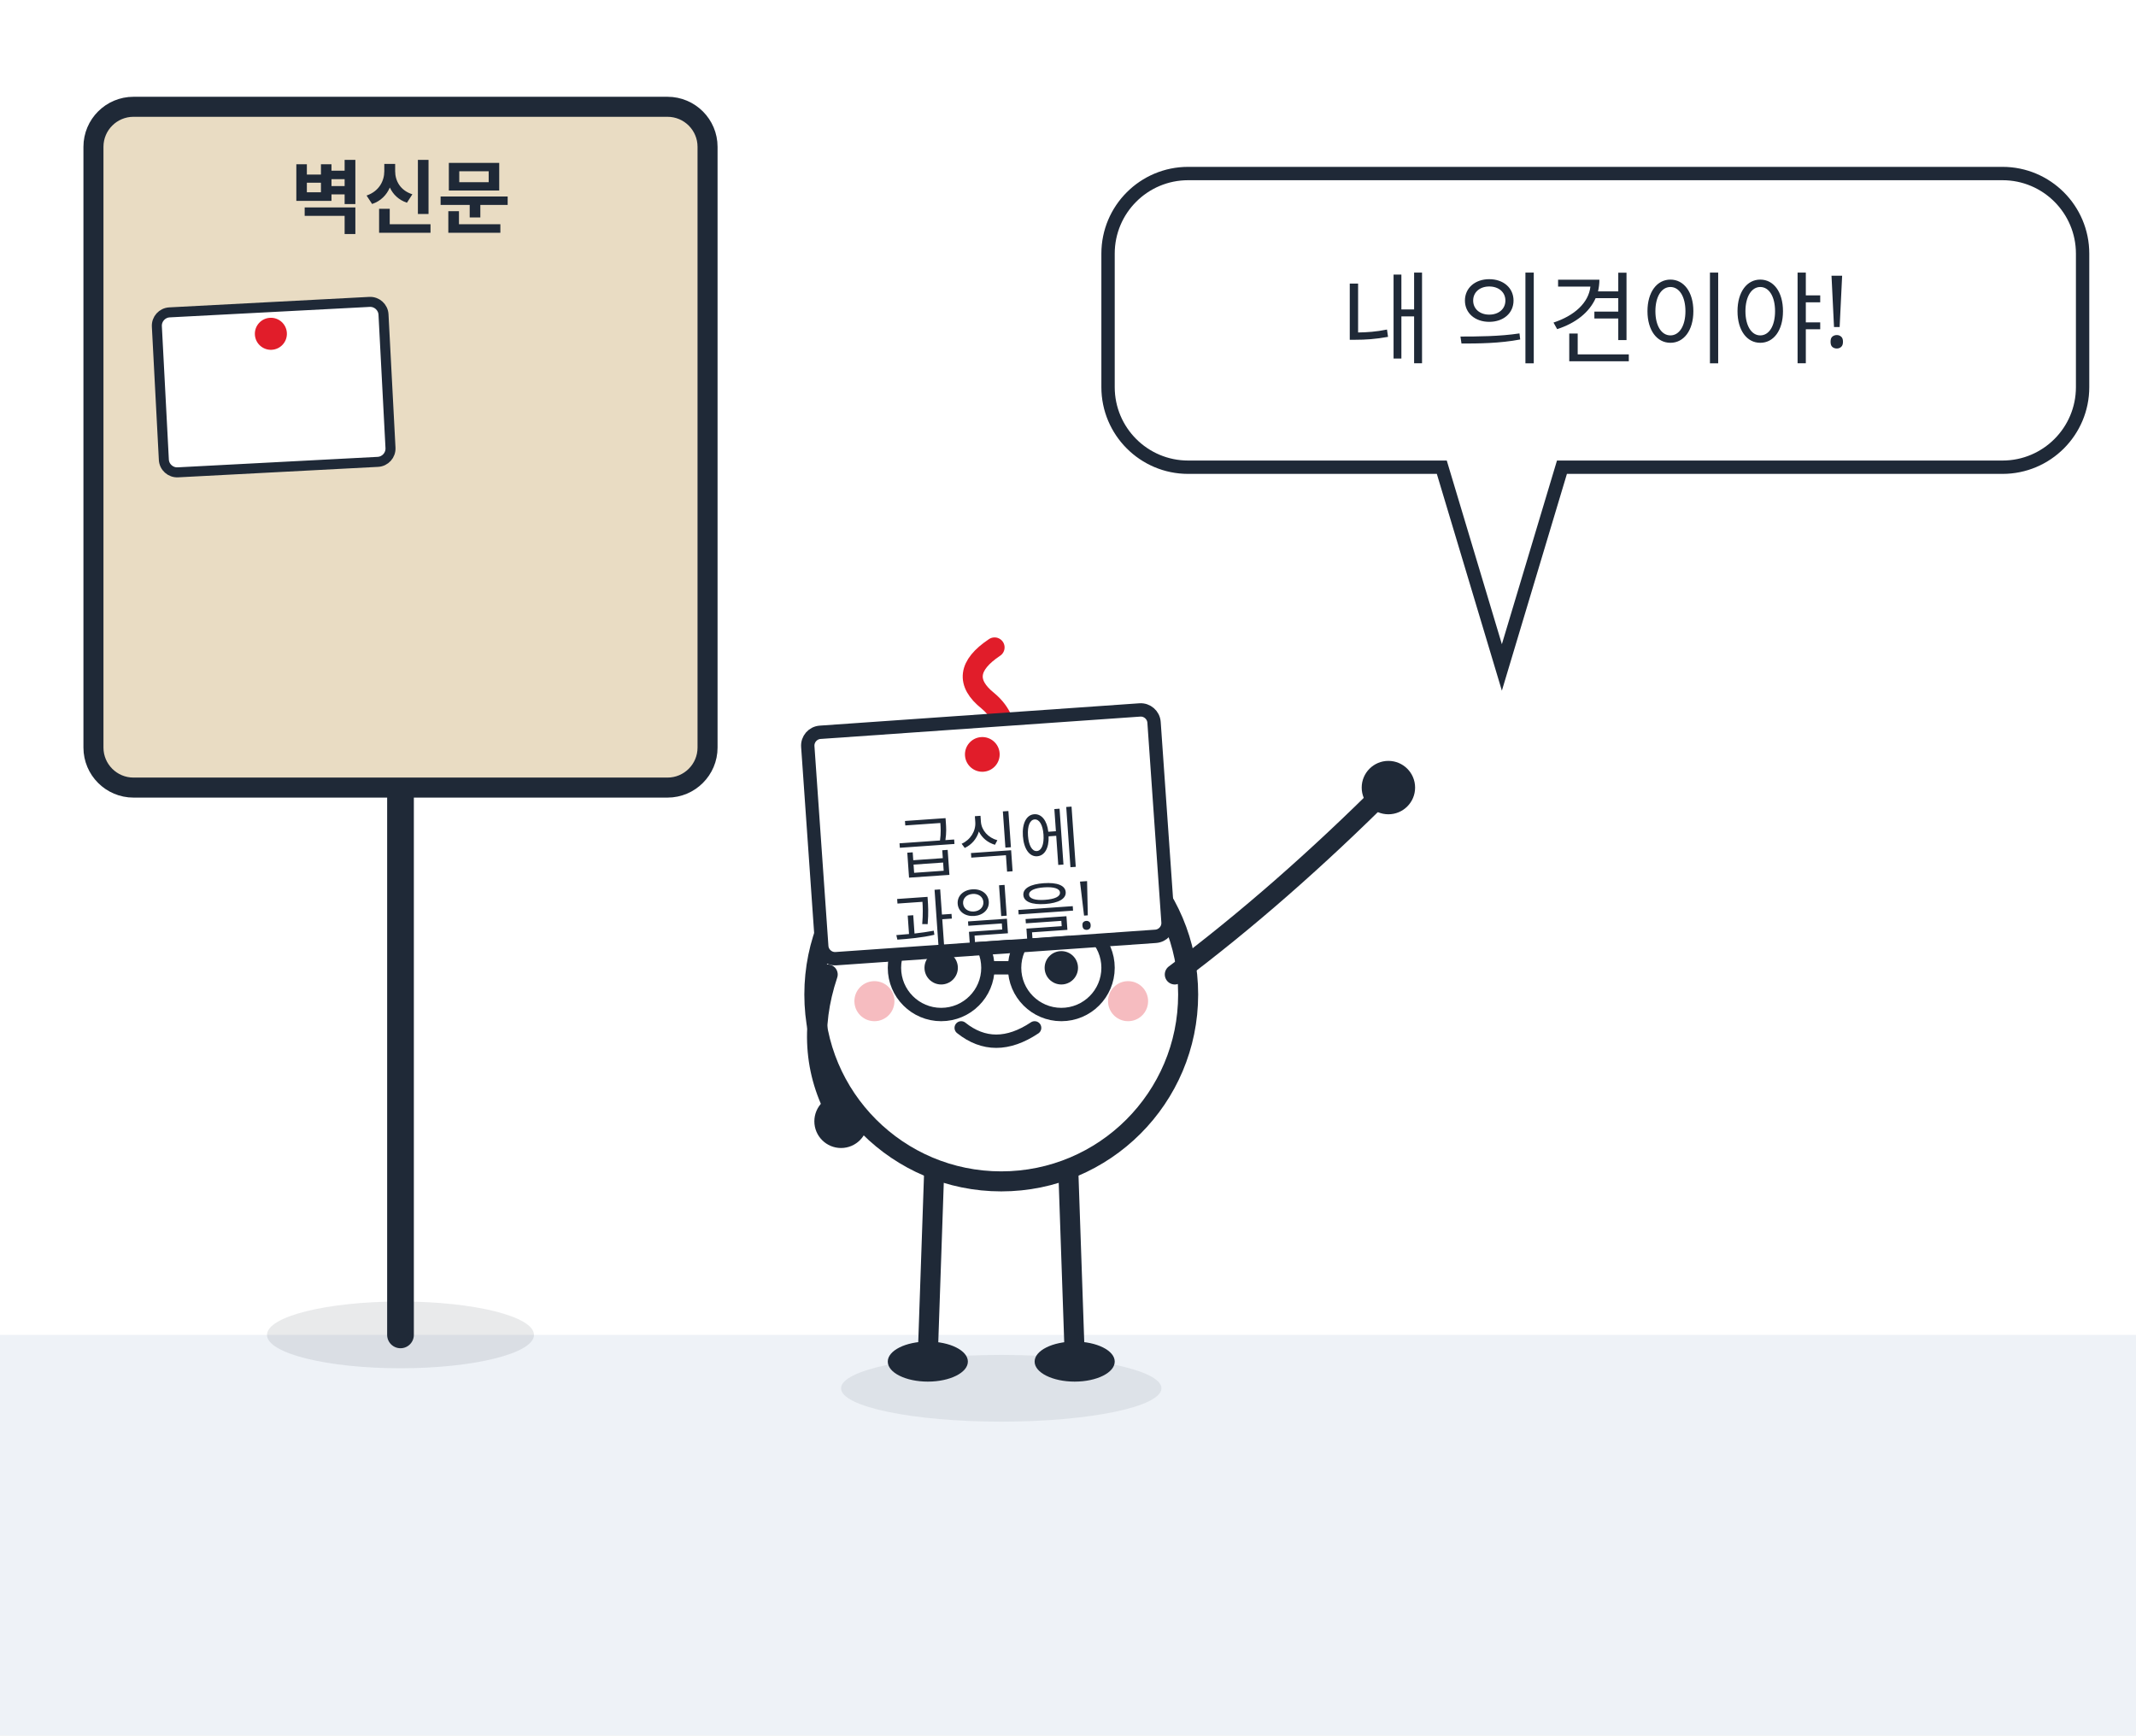
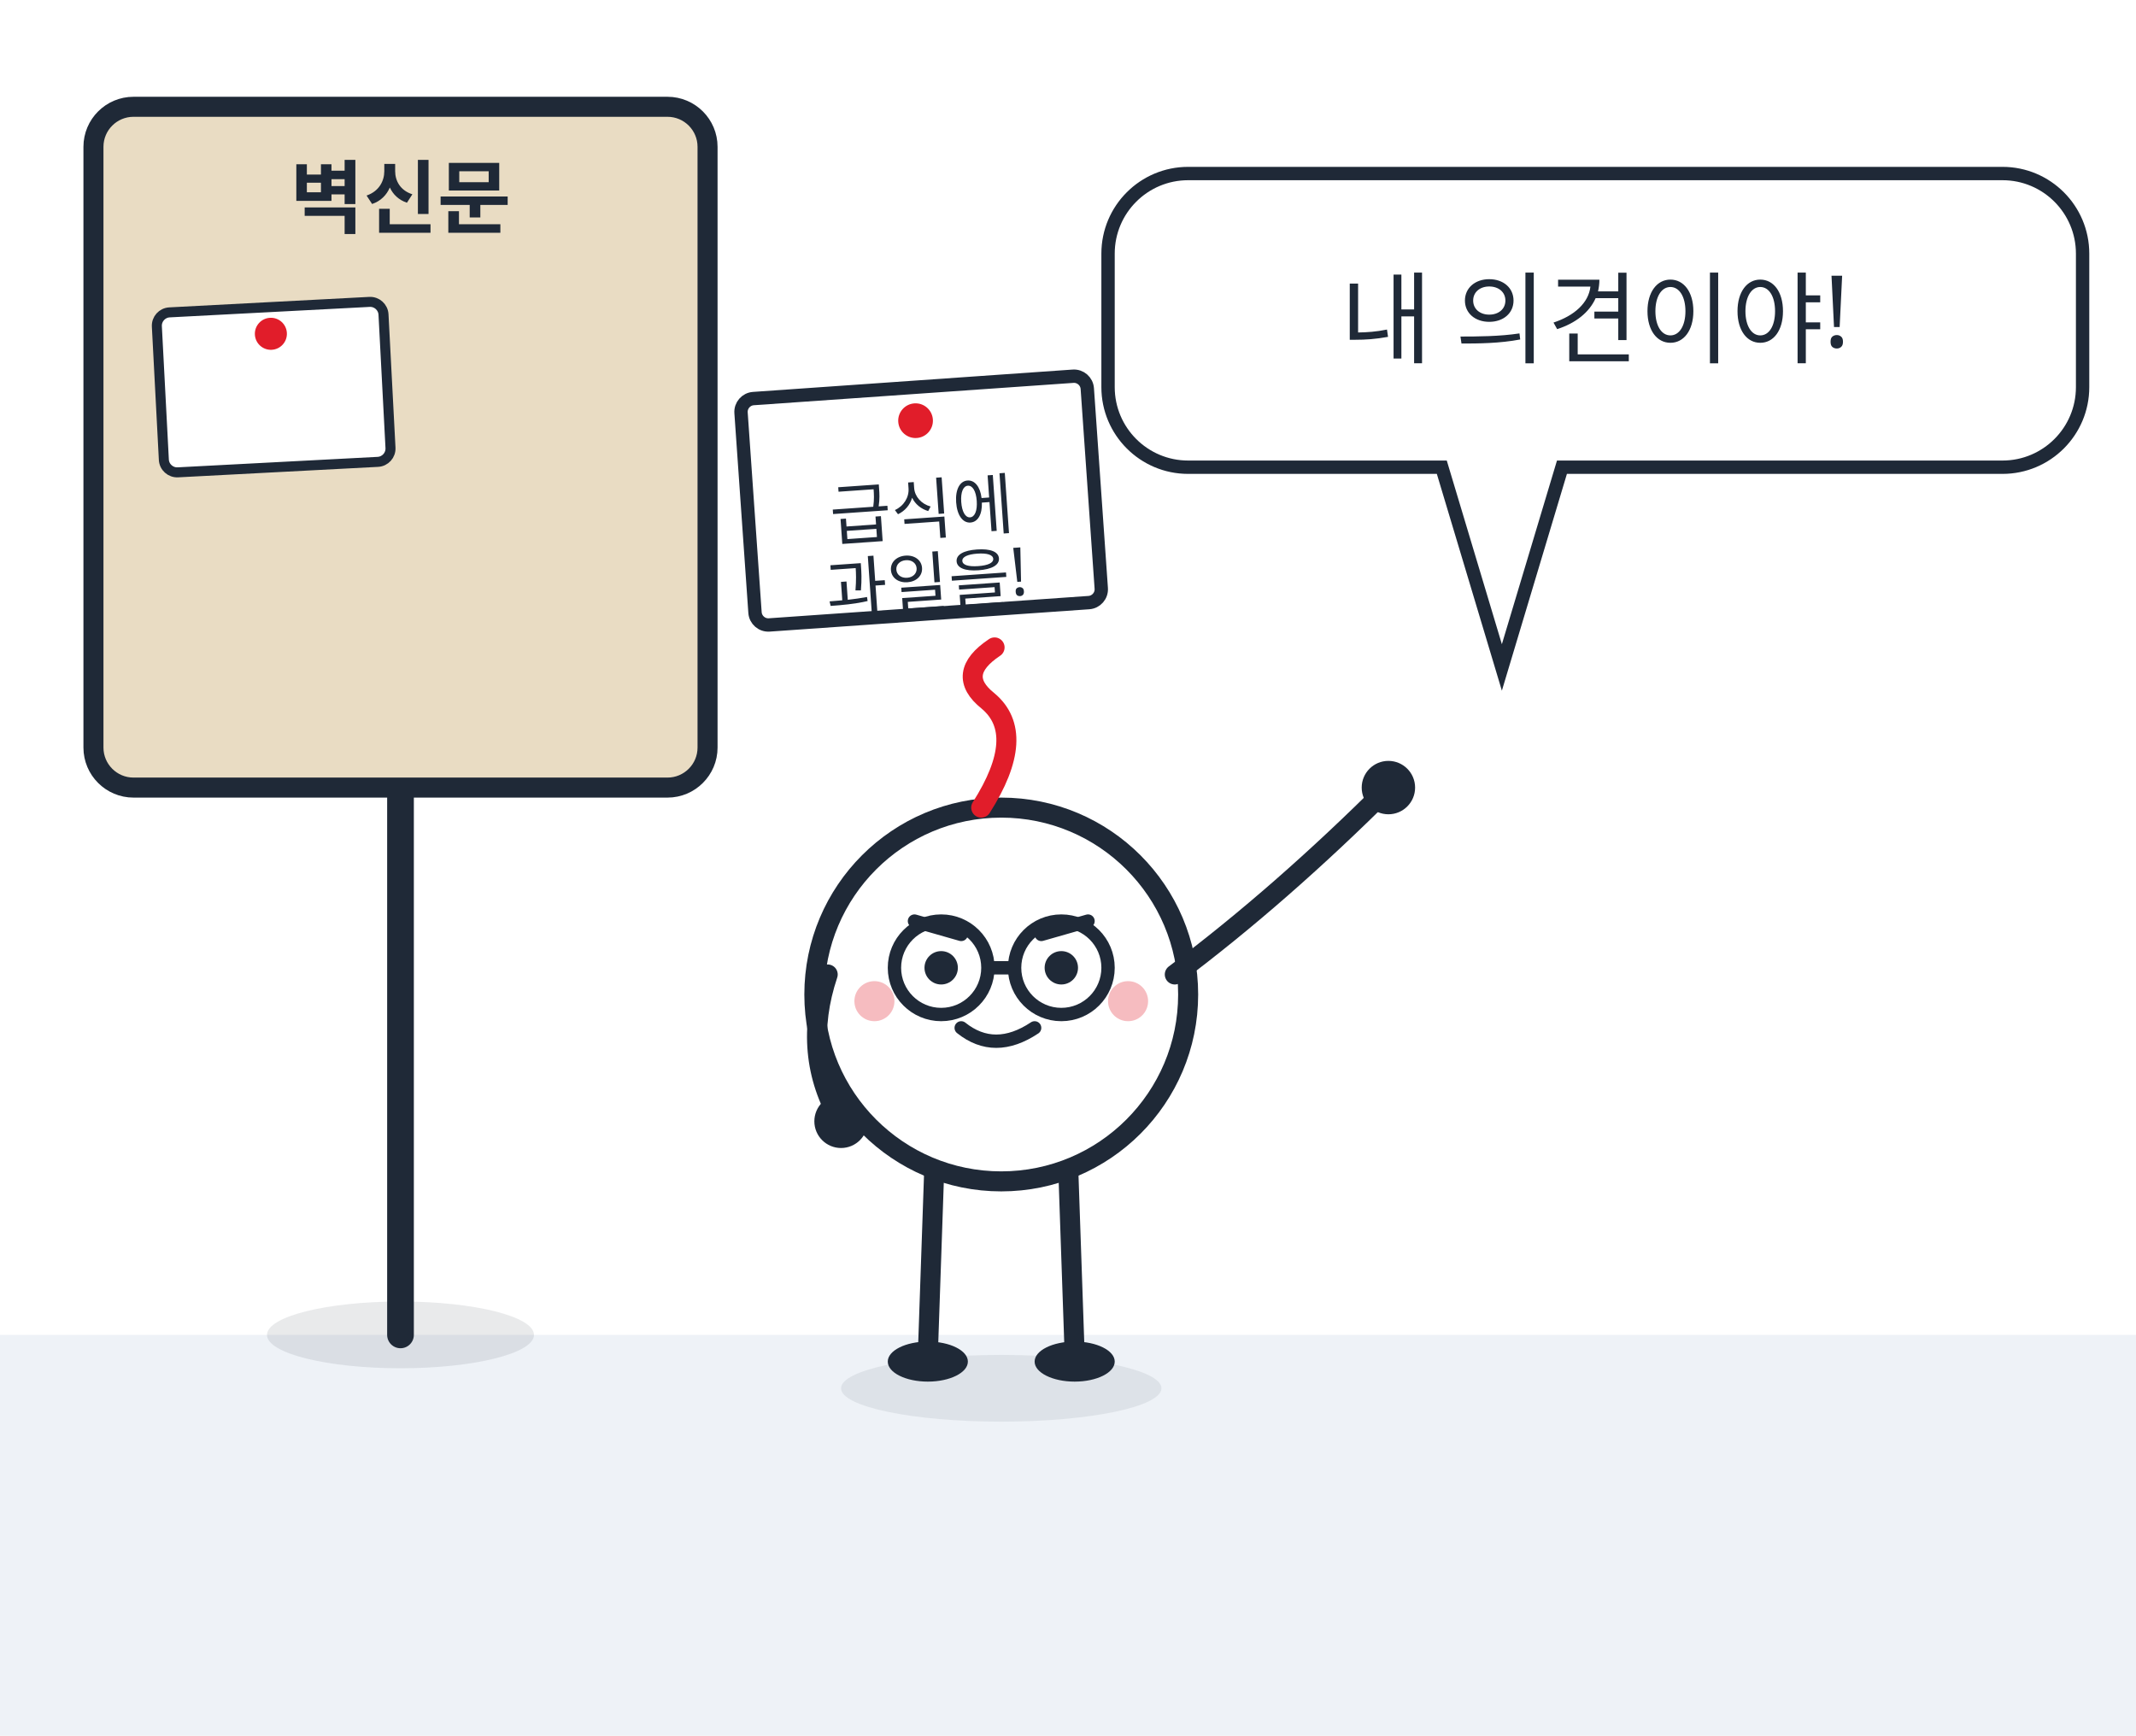
<svg xmlns="http://www.w3.org/2000/svg" viewBox="0 0 320 260" role="img" aria-label="동그라미가 벽신문에 급식에 과일을 늘려 달라는 의견 쪽지를 붙이는 장면">
  <rect width="320" height="260" fill="#ffffff" />
  <rect y="200" width="320" height="60" fill="#eef2f7" />
  <line x1="60" y1="118" x2="60" y2="200" stroke="#1f2937" stroke-width="4" stroke-linecap="round" />
  <ellipse cx="60" cy="200" rx="20" ry="5" fill="#1f2937" opacity="0.1" />
  <rect x="14" y="16" width="92" height="102" rx="6" fill="#e9dcc3" stroke="#1f2937" stroke-width="3" />
  <text x="60" y="34" text-anchor="middle" font-family="'Pretendard', sans-serif" font-size="12" fill="#1f2937" font-weight="bold">벽신문</text>
  <rect x="24" y="46" width="34" height="24" rx="2" fill="#ffffff" stroke="#1f2937" stroke-width="1.5" transform="rotate(-3 41 58)" />
  <circle cx="41" cy="50" r="2.4" fill="#e11d2a" transform="rotate(-3 41 58)" />
  <g transform="translate(150,206)">
    <ellipse cx="0" cy="2" rx="24" ry="5" fill="#1f2937" opacity="0.08" />
    <line x1="-10" y1="-32" x2="-11" y2="-3" stroke="#1f2937" stroke-width="3" stroke-linecap="round" />
    <line x1="10" y1="-32" x2="11" y2="-3" stroke="#1f2937" stroke-width="3" stroke-linecap="round" />
    <ellipse cx="-11" cy="-2" rx="6" ry="3" fill="#1f2937" />
    <ellipse cx="11" cy="-2" rx="6" ry="3" fill="#1f2937" />
    <circle cx="0" cy="-57" r="28" fill="#ffffff" stroke="#1f2937" stroke-width="3" />
    <path d="M -3,-85 Q 4,-96 -2,-101 Q -7,-105 -1,-109" stroke="#e11d2a" stroke-width="3" stroke-linecap="round" fill="none" />
    <path d="M -26,-60 Q -30,-48 -24,-38" stroke="#1f2937" stroke-width="3" stroke-linecap="round" fill="none" />
    <path d="M 26,-60 Q 42,-72 58,-88" stroke="#1f2937" stroke-width="3" stroke-linecap="round" fill="none" />
    <circle cx="-24" cy="-38" r="4" fill="#1f2937" />
    <circle cx="58" cy="-88" r="4" fill="#1f2937" />
    <circle cx="-19" cy="-56" r="3" fill="#e11d2a" opacity="0.3" />
    <circle cx="19" cy="-56" r="3" fill="#e11d2a" opacity="0.3" />
    <circle cx="-9" cy="-61" r="2.5" fill="#1f2937" />
    <circle cx="9" cy="-61" r="2.5" fill="#1f2937" />
    <g fill="none" stroke="#1f2937" stroke-width="2">
      <circle cx="-9" cy="-61" r="7" />
      <circle cx="9" cy="-61" r="7" />
      <path d="M -2,-61 h4" />
    </g>
    <line x1="-13" y1="-68" x2="-6" y2="-66" stroke="#1f2937" stroke-width="2" stroke-linecap="round" />
    <line x1="6" y1="-66" x2="13" y2="-68" stroke="#1f2937" stroke-width="2" stroke-linecap="round" />
    <path d="M -6,-52 Q -1,-48 5,-52" stroke="#1f2937" stroke-width="2" stroke-linecap="round" fill="none" />
  </g>
-   <rect x="122" y="108" width="52" height="34" rx="2" fill="#ffffff" stroke="#1f2937" stroke-width="2" transform="rotate(-4 148 125)" />
-   <circle cx="148" cy="113" r="2.6" fill="#e11d2a" transform="rotate(-4 148 125)" />
-   <text x="148" y="130" text-anchor="middle" font-family="'Pretendard', sans-serif" font-size="10" fill="#1f2937" transform="rotate(-4 148 125)">급식에</text>
-   <text x="148" y="141" text-anchor="middle" font-family="'Pretendard', sans-serif" font-size="10" fill="#1f2937" transform="rotate(-4 148 125)">과일을!</text>
+   <rect x="112" y="58" width="52" height="34" rx="2" fill="#ffffff" stroke="#1f2937" stroke-width="2" transform="rotate(-4 138 75)" />
+   <circle cx="138" cy="63" r="2.6" fill="#e11d2a" transform="rotate(-4 138 75)" />
+   <text x="138" y="80" text-anchor="middle" font-family="'Pretendard', sans-serif" font-size="10" fill="#1f2937" transform="rotate(-4 138 75)">급식에</text>
+   <text x="138" y="91" text-anchor="middle" font-family="'Pretendard', sans-serif" font-size="10" fill="#1f2937" transform="rotate(-4 138 75)">과일을!</text>
  <path d="M 178,26 H 300 A12,12 0 0 1 312,38 V 58 A12,12 0 0 1 300,70 H 234 L 225,100 L 216,70 H 178 A12,12 0 0 1 166,58 V 38 A12,12 0 0 1 178,26 Z" fill="#ffffff" stroke="#1f2937" stroke-width="2" />
  <text x="239" y="48" text-anchor="middle" dominant-baseline="middle" font-family="'Pretendard', sans-serif" font-size="15" fill="#1f2937">내 의견이야!</text>
</svg>
